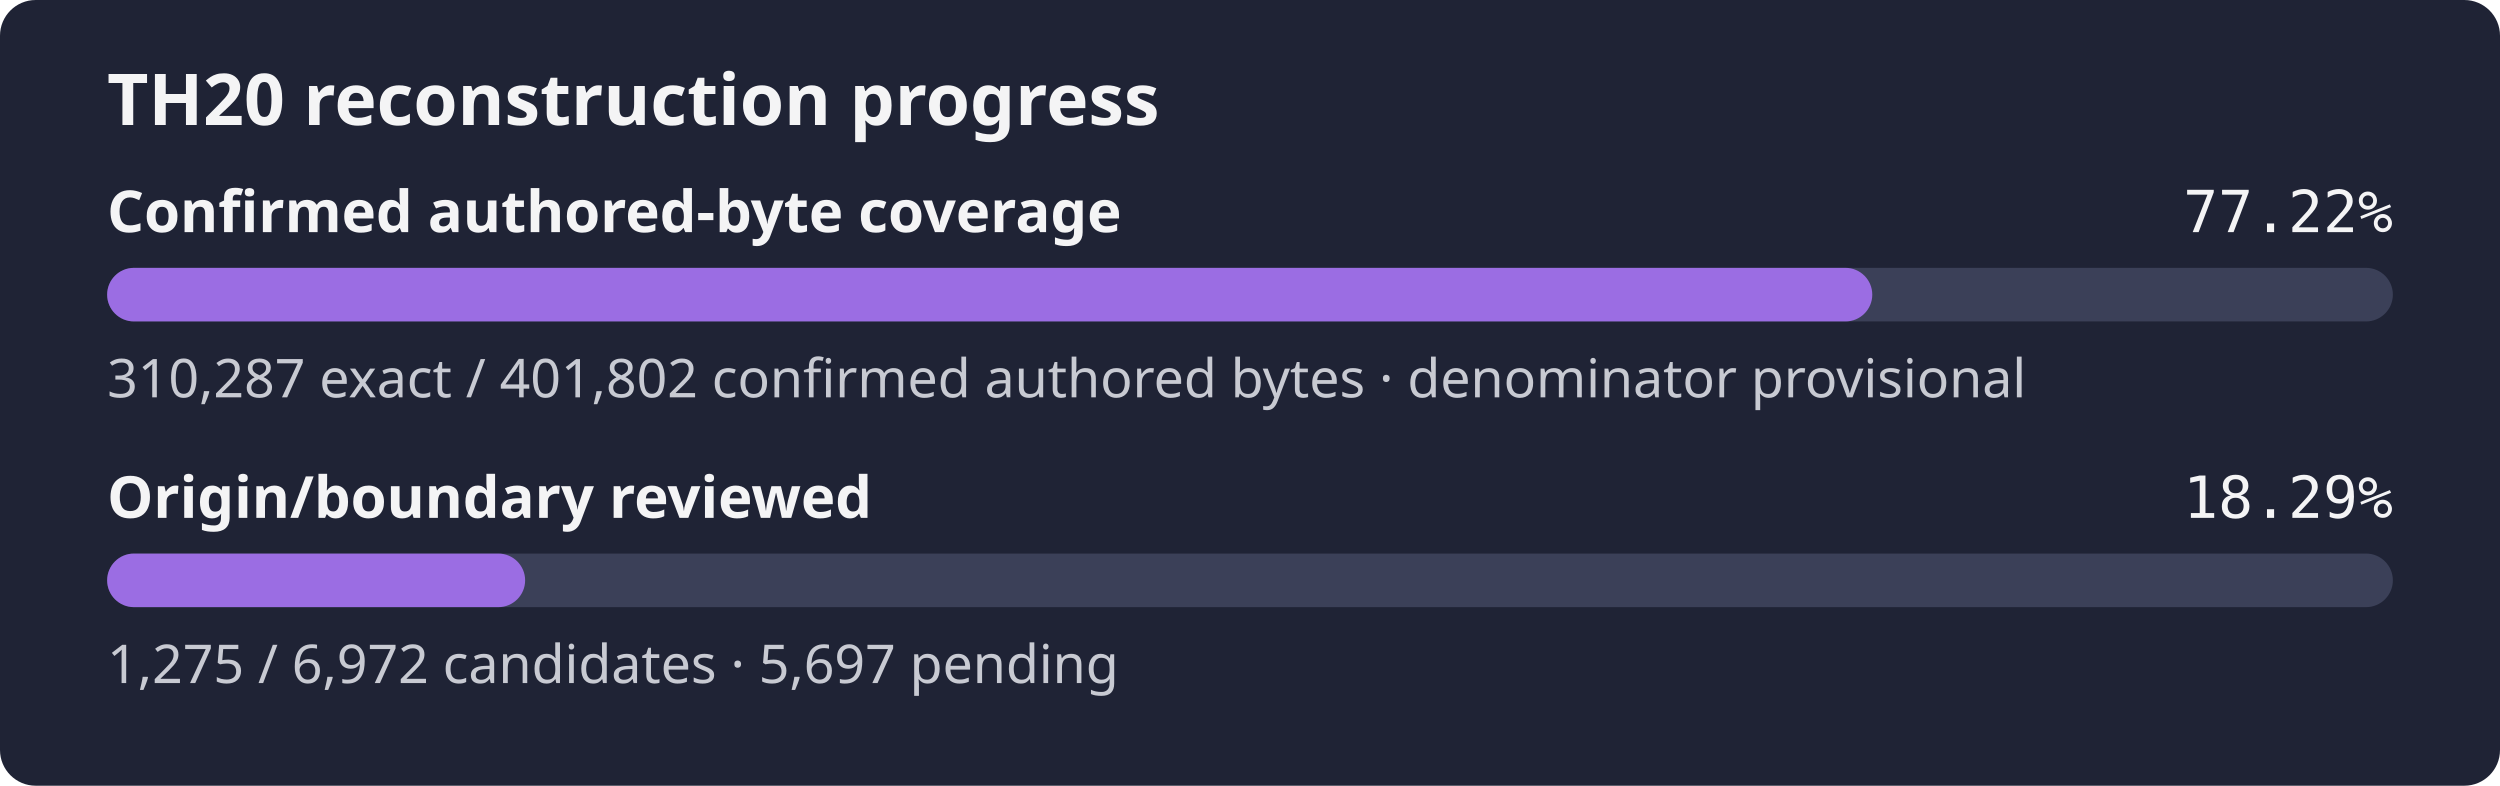
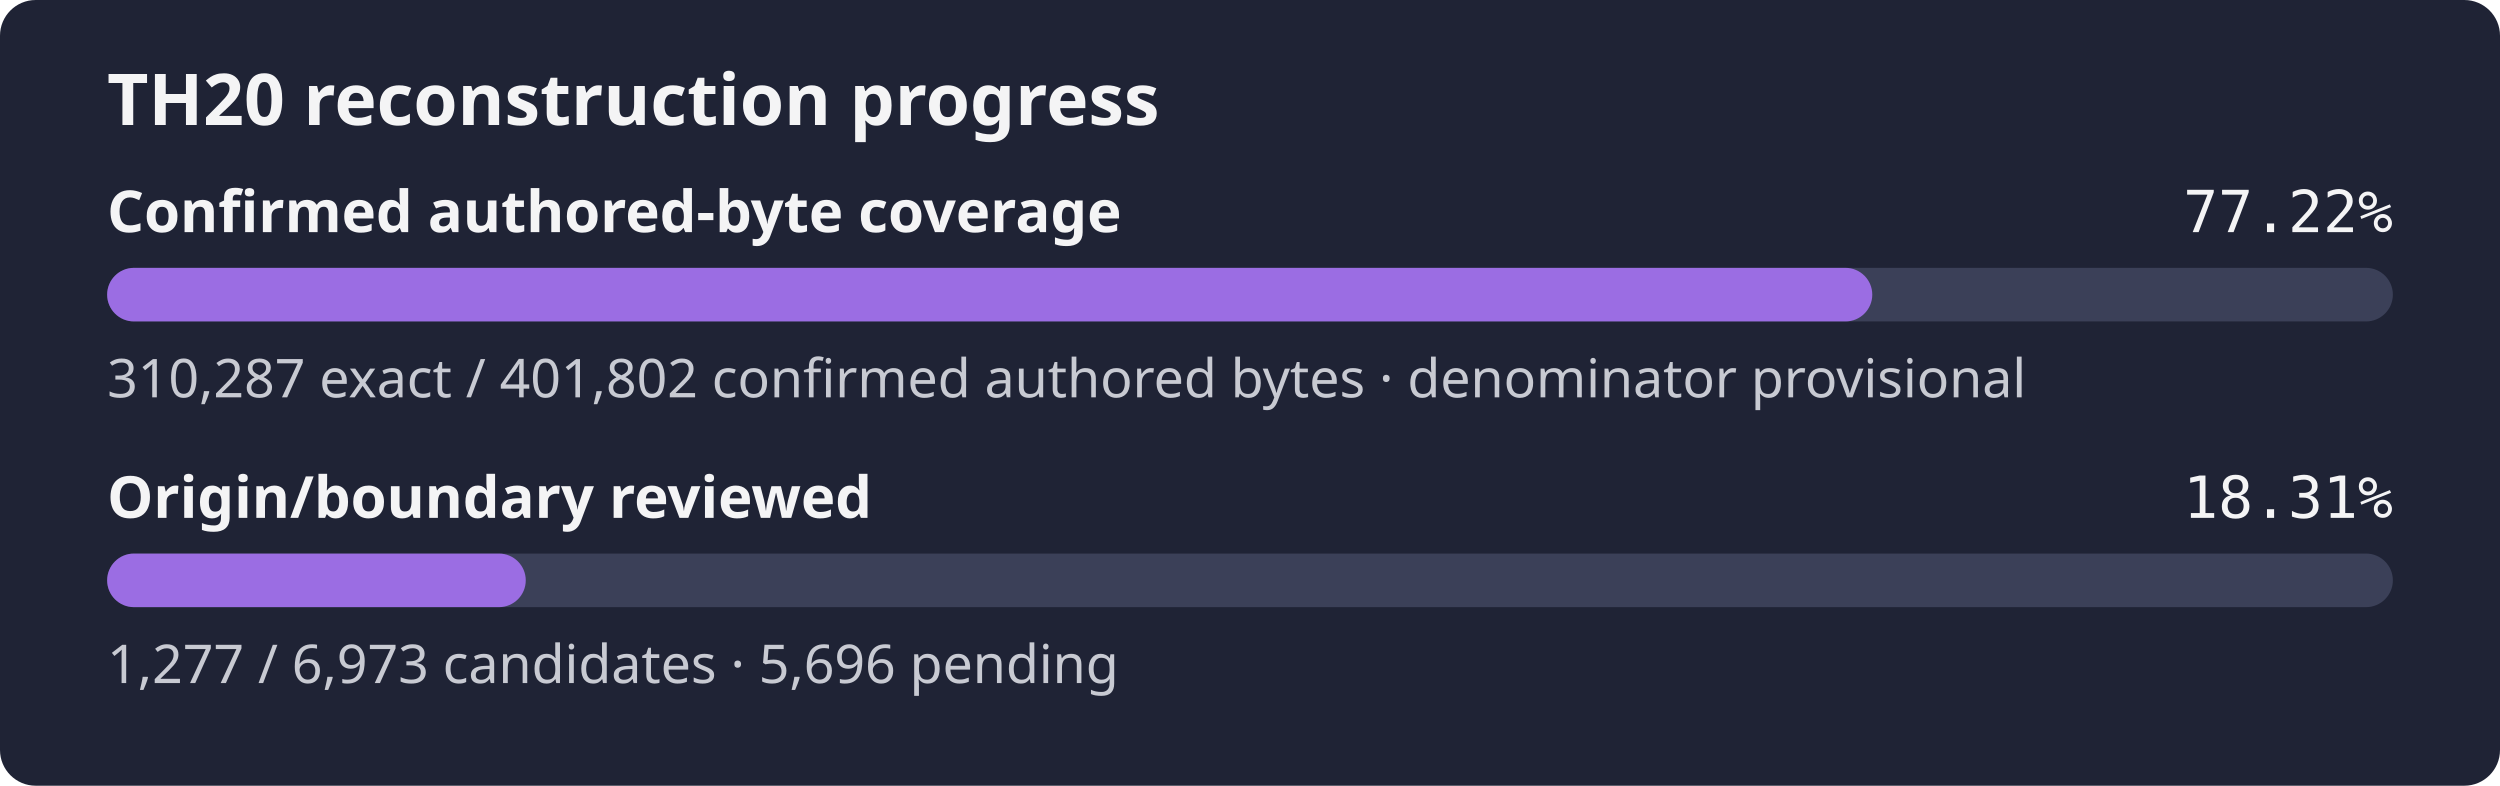
- <svg xmlns="http://www.w3.org/2000/svg" width="560" height="176" role="img" aria-label="TH20 reconstruction progress: 77.22% of the confirmed authored-byte set is exact, origin review 18.29%">
+ <svg xmlns="http://www.w3.org/2000/svg" width="560" height="176" role="img" aria-label="TH20 reconstruction progress: 77.22% of the confirmed authored-byte set is exact, origin review 18.31%">
  <rect width="560" height="176" rx="8" fill="#1f2335" />
  <text x="24" y="28" fill="#f4f4f5" font-family="sans-serif" font-size="16" font-weight="600">TH20 reconstruction progress</text>
  <text x="24" y="52" fill="#f4f4f5" font-family="sans-serif" font-size="13" font-weight="600">Confirmed authored-byte coverage</text>
  <text x="536" y="52" fill="#f4f4f5" text-anchor="end" font-family="monospace" font-size="13">77.22%</text>
  <rect x="24" y="60" width="512" height="12" rx="6" fill="#3b4058" />
  <rect x="24" y="60" width="395.39" height="12" rx="6" fill="#9b6de3" />
  <text x="24" y="89" fill="#c8cad2" font-family="sans-serif" font-size="12">310,287 exact / 401,802 confirmed authored bytes · denominator provisional</text>
  <text x="24" y="116" fill="#f4f4f5" font-family="sans-serif" font-size="13" font-weight="600">Origin/boundary reviewed</text>
-   <text x="536" y="116" fill="#f4f4f5" text-anchor="end" font-family="monospace" font-size="13">18.29%</text>
+   <text x="536" y="116" fill="#f4f4f5" text-anchor="end" font-family="monospace" font-size="13">18.31%</text>
  <rect x="24" y="124" width="512" height="12" rx="6" fill="#3b4058" />
-   <rect x="24" y="124" width="93.63" height="12" rx="6" fill="#9b6de3" />
-   <text x="24" y="153" fill="#c8cad2" font-family="sans-serif" font-size="12">1,275 / 6,972 candidates · 5,697 pending</text>
+   <rect x="24" y="124" width="93.77" height="12" rx="6" fill="#9b6de3" />
+   <text x="24" y="153" fill="#c8cad2" font-family="sans-serif" font-size="12">1,277 / 6,973 candidates · 5,696 pending</text>
</svg>
